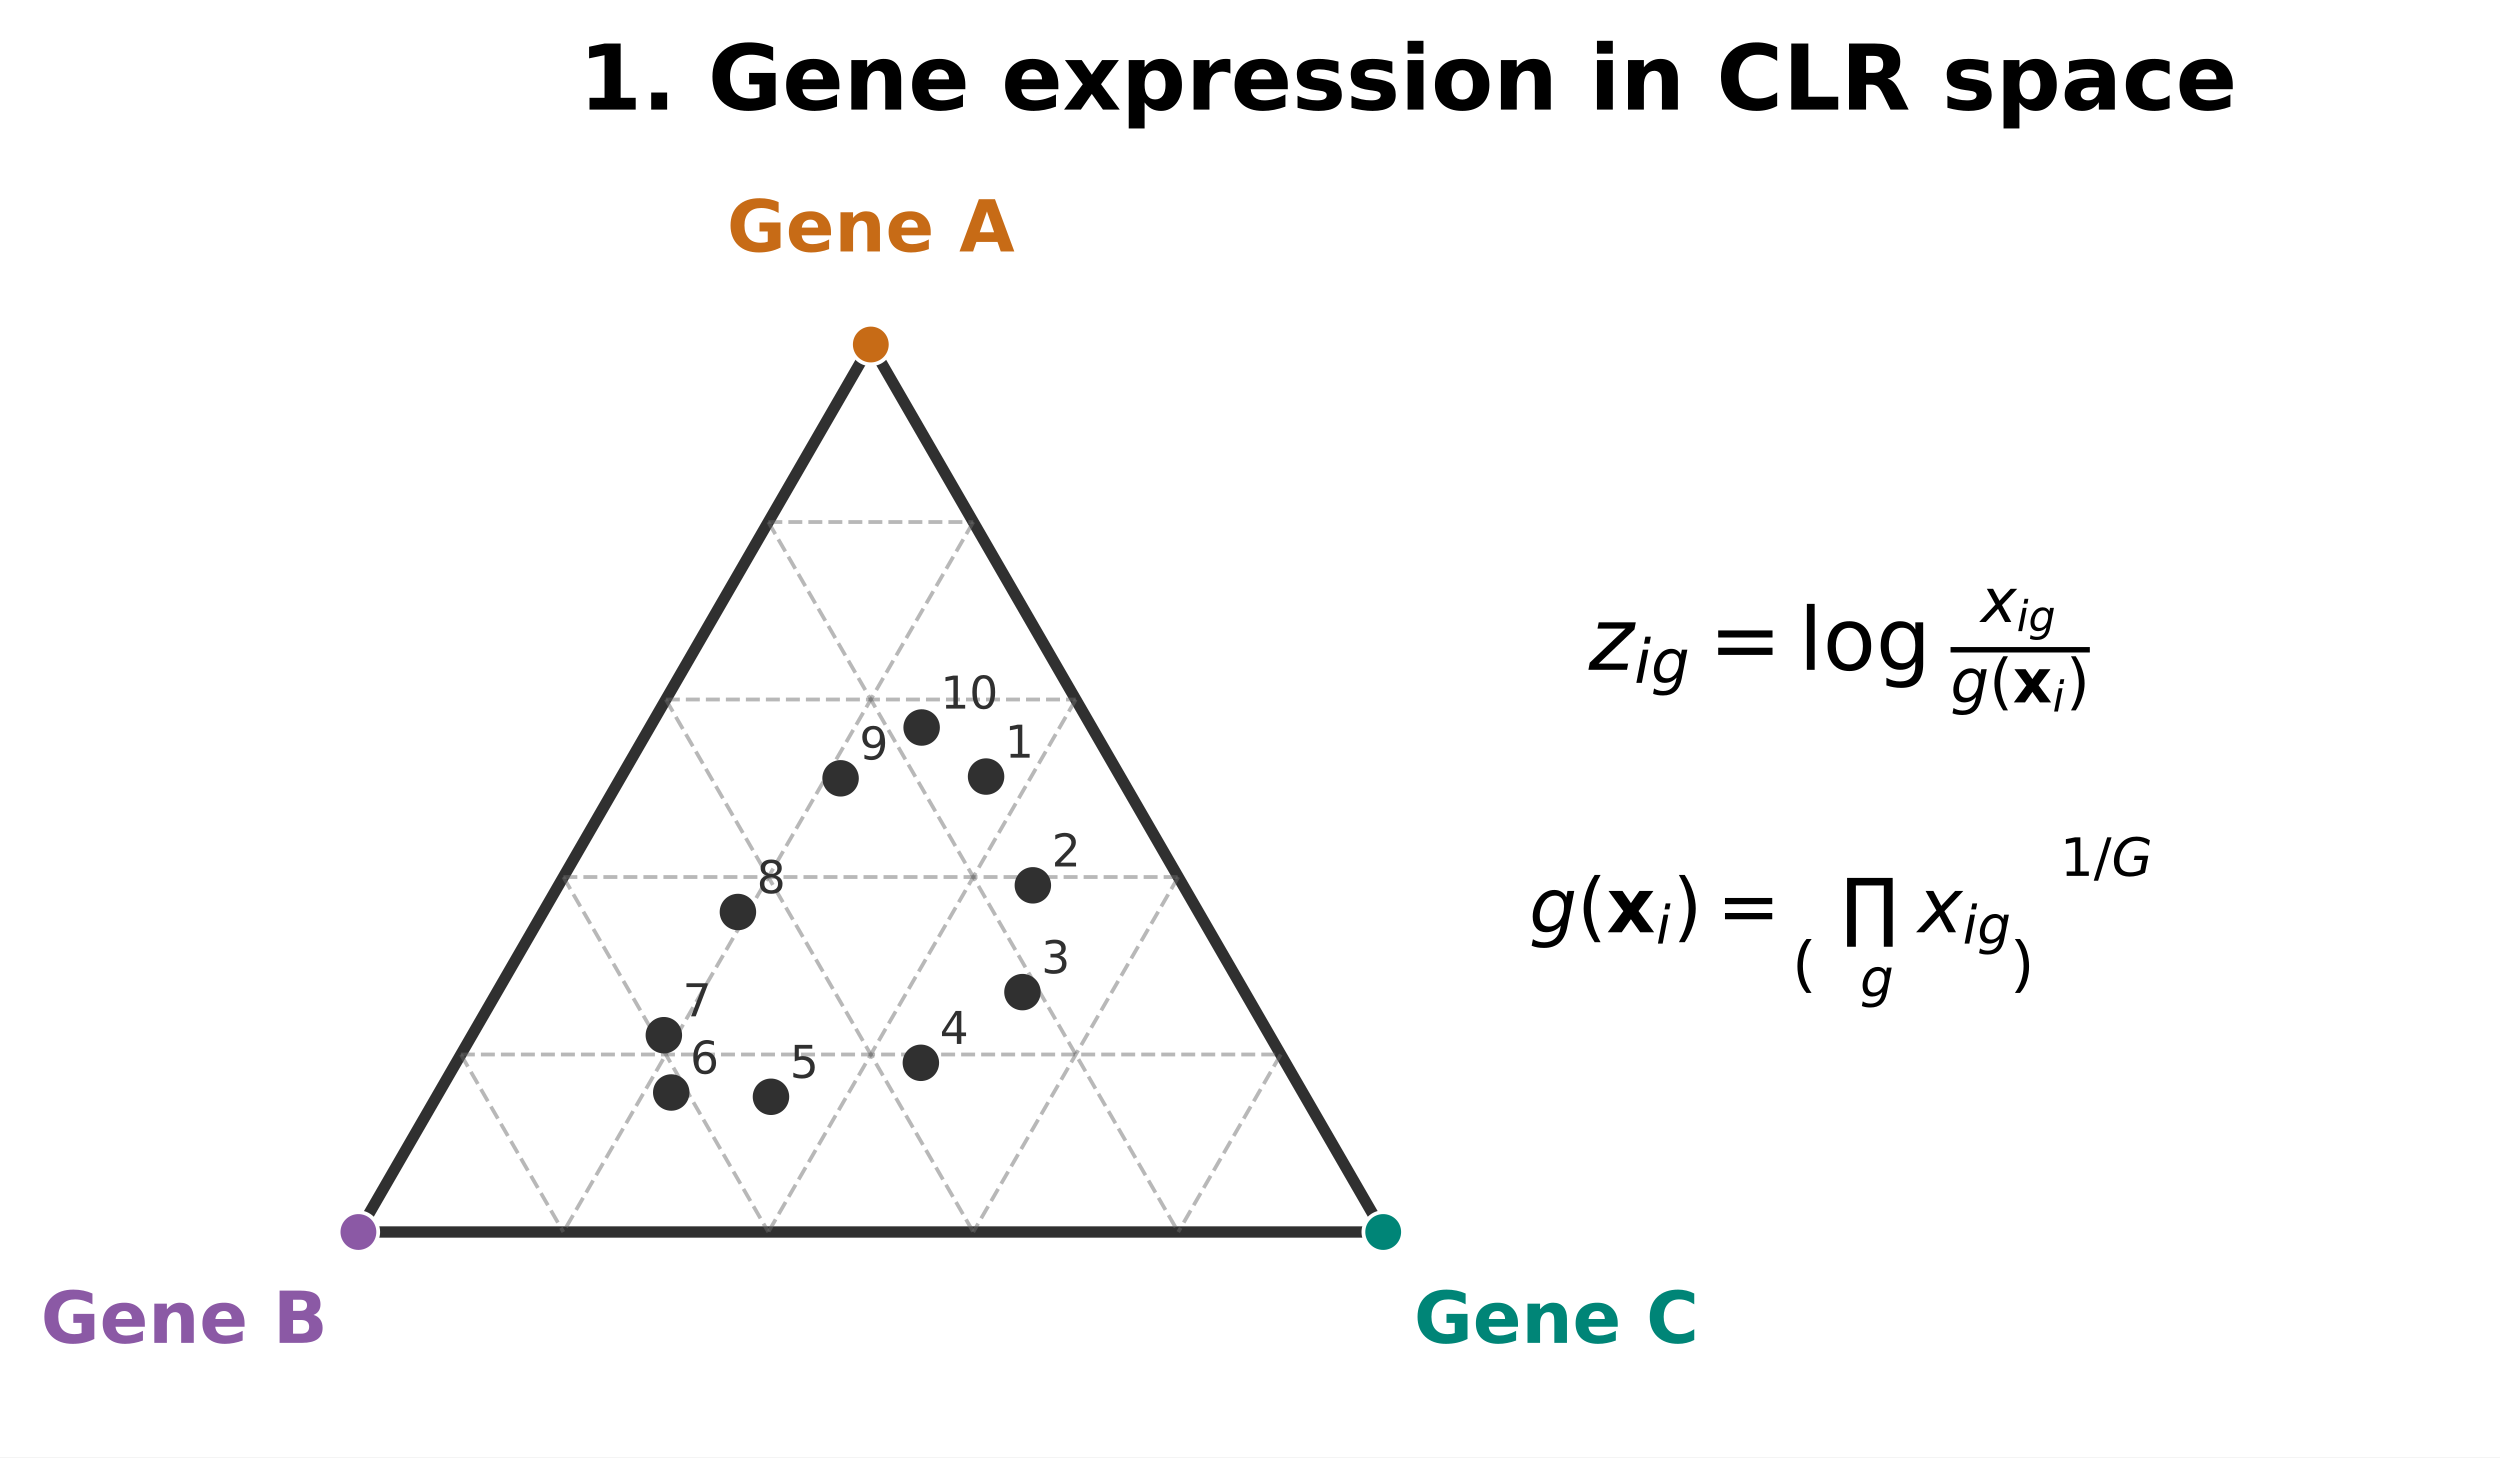
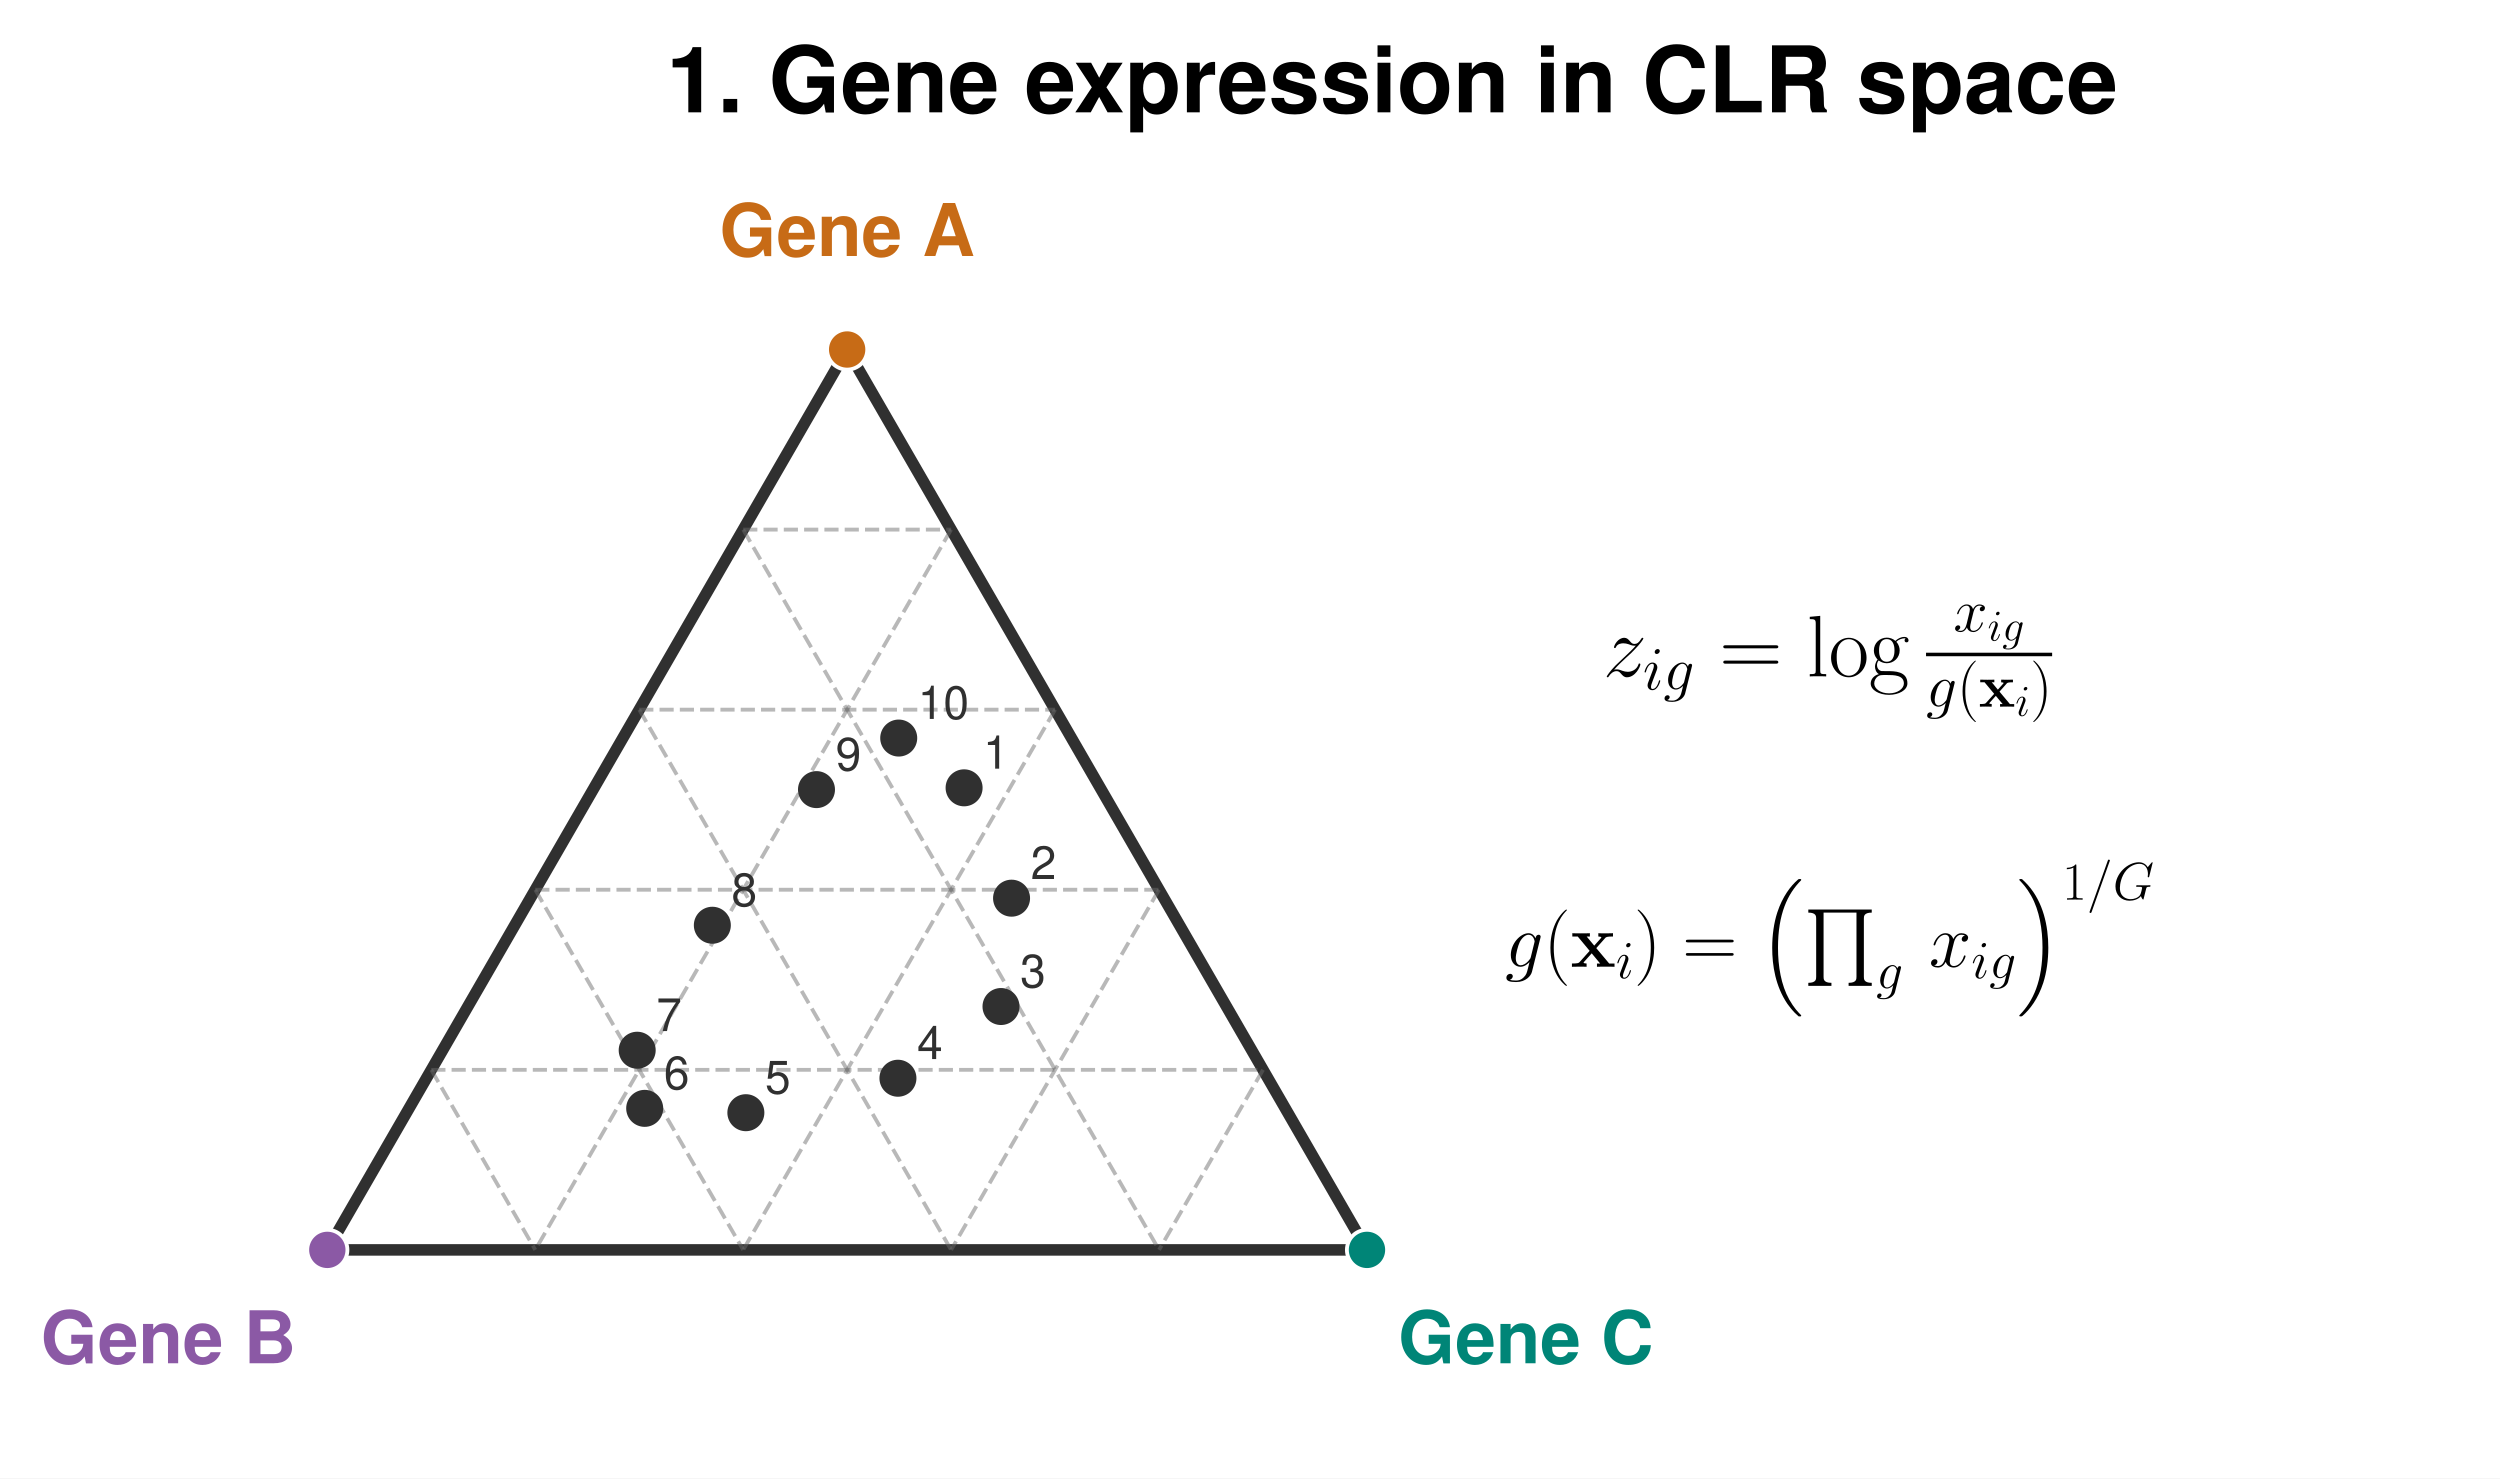
- <svg xmlns="http://www.w3.org/2000/svg" xmlns:xlink="http://www.w3.org/1999/xlink" width="662.186pt" height="385.988pt" viewBox="0 0 662.186 385.988" version="1.1">
+ <svg xmlns="http://www.w3.org/2000/svg" xmlns:xlink="http://www.w3.org/1999/xlink" width="652.71pt" height="385.986pt" viewBox="0 0 652.71 385.986" version="1.1">
  <defs>
    <style type="text/css">*{stroke-linejoin: round; stroke-linecap: butt}</style>
  </defs>
  <g id="figure_1">
    <g id="patch_1">
-       <path d="M 0 385.988  L 662.186 385.988  L 662.186 0  L 0 0  z " style="fill: #ffffff" />
+       <path d="M 0 385.986  L 652.71 385.986  L 652.71 0  L 0 0  z " style="fill: #ffffff" />
    </g>
    <g id="axes_1">
      <g id="line2d_1">
-         <path d="M 94.934 326.328  L 366.374 326.328  L 230.654 91.254  L 94.934 326.328  " clip-path="url(#p490890872d)" style="fill: none; stroke: #303030; stroke-width: 3; stroke-linecap: square" />
+         <path d="M 85.458 326.327  L 356.898 326.327  L 221.178 91.253  L 85.458 326.327  " clip-path="url(#p5ac85f05d0)" style="fill: none; stroke: #303030; stroke-width: 3; stroke-linecap: square" />
      </g>
      <g id="line2d_2">
-         <path d="M 122.078 279.314  L 339.23 279.314  " clip-path="url(#p490890872d)" style="fill: none; stroke-dasharray: 3.7,1.6; stroke-dashoffset: 0; stroke: #6b6b6b; stroke-opacity: 0.48" />
+         <path d="M 112.602 279.312  L 329.754 279.312  " clip-path="url(#p5ac85f05d0)" style="fill: none; stroke-dasharray: 3.7,1.6; stroke-dashoffset: 0; stroke: #6b6b6b; stroke-opacity: 0.48" />
      </g>
      <g id="line2d_3">
-         <path d="M 203.51 138.269  L 312.086 326.328  " clip-path="url(#p490890872d)" style="fill: none; stroke-dasharray: 3.7,1.6; stroke-dashoffset: 0; stroke: #6b6b6b; stroke-opacity: 0.48" />
+         <path d="M 194.034 138.267  L 302.61 326.327  " clip-path="url(#p5ac85f05d0)" style="fill: none; stroke-dasharray: 3.7,1.6; stroke-dashoffset: 0; stroke: #6b6b6b; stroke-opacity: 0.48" />
      </g>
      <g id="line2d_4">
-         <path d="M 257.798 138.269  L 149.222 326.328  " clip-path="url(#p490890872d)" style="fill: none; stroke-dasharray: 3.7,1.6; stroke-dashoffset: 0; stroke: #6b6b6b; stroke-opacity: 0.48" />
+         <path d="M 248.322 138.267  L 139.746 326.327  " clip-path="url(#p5ac85f05d0)" style="fill: none; stroke-dasharray: 3.7,1.6; stroke-dashoffset: 0; stroke: #6b6b6b; stroke-opacity: 0.48" />
      </g>
      <g id="line2d_5">
-         <path d="M 149.222 232.299  L 312.086 232.299  " clip-path="url(#p490890872d)" style="fill: none; stroke-dasharray: 3.7,1.6; stroke-dashoffset: 0; stroke: #6b6b6b; stroke-opacity: 0.48" />
+         <path d="M 139.746 232.297  L 302.61 232.297  " clip-path="url(#p5ac85f05d0)" style="fill: none; stroke-dasharray: 3.7,1.6; stroke-dashoffset: 0; stroke: #6b6b6b; stroke-opacity: 0.48" />
      </g>
      <g id="line2d_6">
-         <path d="M 176.366 185.284  L 257.798 326.328  " clip-path="url(#p490890872d)" style="fill: none; stroke-dasharray: 3.7,1.6; stroke-dashoffset: 0; stroke: #6b6b6b; stroke-opacity: 0.48" />
+         <path d="M 166.89 185.282  L 248.322 326.327  " clip-path="url(#p5ac85f05d0)" style="fill: none; stroke-dasharray: 3.7,1.6; stroke-dashoffset: 0; stroke: #6b6b6b; stroke-opacity: 0.48" />
      </g>
      <g id="line2d_7">
-         <path d="M 284.942 185.284  L 203.51 326.328  " clip-path="url(#p490890872d)" style="fill: none; stroke-dasharray: 3.7,1.6; stroke-dashoffset: 0; stroke: #6b6b6b; stroke-opacity: 0.48" />
+         <path d="M 275.466 185.282  L 194.034 326.327  " clip-path="url(#p5ac85f05d0)" style="fill: none; stroke-dasharray: 3.7,1.6; stroke-dashoffset: 0; stroke: #6b6b6b; stroke-opacity: 0.48" />
      </g>
      <g id="line2d_8">
-         <path d="M 176.366 185.284  L 284.942 185.284  " clip-path="url(#p490890872d)" style="fill: none; stroke-dasharray: 3.7,1.6; stroke-dashoffset: 0; stroke: #6b6b6b; stroke-opacity: 0.48" />
+         <path d="M 166.89 185.282  L 275.466 185.282  " clip-path="url(#p5ac85f05d0)" style="fill: none; stroke-dasharray: 3.7,1.6; stroke-dashoffset: 0; stroke: #6b6b6b; stroke-opacity: 0.48" />
      </g>
      <g id="line2d_9">
-         <path d="M 149.222 232.299  L 203.51 326.328  " clip-path="url(#p490890872d)" style="fill: none; stroke-dasharray: 3.7,1.6; stroke-dashoffset: 0; stroke: #6b6b6b; stroke-opacity: 0.48" />
+         <path d="M 139.746 232.297  L 194.034 326.327  " clip-path="url(#p5ac85f05d0)" style="fill: none; stroke-dasharray: 3.7,1.6; stroke-dashoffset: 0; stroke: #6b6b6b; stroke-opacity: 0.48" />
      </g>
      <g id="line2d_10">
-         <path d="M 312.086 232.299  L 257.798 326.328  " clip-path="url(#p490890872d)" style="fill: none; stroke-dasharray: 3.7,1.6; stroke-dashoffset: 0; stroke: #6b6b6b; stroke-opacity: 0.48" />
+         <path d="M 302.61 232.297  L 248.322 326.327  " clip-path="url(#p5ac85f05d0)" style="fill: none; stroke-dasharray: 3.7,1.6; stroke-dashoffset: 0; stroke: #6b6b6b; stroke-opacity: 0.48" />
      </g>
      <g id="line2d_11">
-         <path d="M 203.51 138.269  L 257.798 138.269  " clip-path="url(#p490890872d)" style="fill: none; stroke-dasharray: 3.7,1.6; stroke-dashoffset: 0; stroke: #6b6b6b; stroke-opacity: 0.48" />
+         <path d="M 194.034 138.267  L 248.322 138.267  " clip-path="url(#p5ac85f05d0)" style="fill: none; stroke-dasharray: 3.7,1.6; stroke-dashoffset: 0; stroke: #6b6b6b; stroke-opacity: 0.48" />
      </g>
      <g id="line2d_12">
-         <path d="M 122.078 279.314  L 149.222 326.328  " clip-path="url(#p490890872d)" style="fill: none; stroke-dasharray: 3.7,1.6; stroke-dashoffset: 0; stroke: #6b6b6b; stroke-opacity: 0.48" />
+         <path d="M 112.602 279.312  L 139.746 326.327  " clip-path="url(#p5ac85f05d0)" style="fill: none; stroke-dasharray: 3.7,1.6; stroke-dashoffset: 0; stroke: #6b6b6b; stroke-opacity: 0.48" />
      </g>
      <g id="line2d_13">
-         <path d="M 339.23 279.314  L 312.086 326.328  " clip-path="url(#p490890872d)" style="fill: none; stroke-dasharray: 3.7,1.6; stroke-dashoffset: 0; stroke: #6b6b6b; stroke-opacity: 0.48" />
+         <path d="M 329.754 279.312  L 302.61 326.327  " clip-path="url(#p5ac85f05d0)" style="fill: none; stroke-dasharray: 3.7,1.6; stroke-dashoffset: 0; stroke: #6b6b6b; stroke-opacity: 0.48" />
      </g>
      <g id="text_1">
-         <text style="font-weight: 700; font-size: 24px; font-family: 'DejaVu Sans'; text-anchor: middle" x="372.943" y="29.036" transform="rotate(-0 372.9431 29.03625)">1. Gene expression in CLR space</text>
+         <text style="font-weight: 700; font-size: 24px; font-family: 'Helvetica', sans-serif; text-anchor: middle" x="363.467" y="29.328" transform="rotate(-0 363.4669 29.328)">1. Gene expression in CLR space</text>
      </g>
      <g id="text_2">
-         <text style="font-size: 12px; font-family: 'DejaVu Sans'; text-anchor: start; fill: #303030" x="266.186" y="200.691" transform="rotate(-0 266.1864 200.6913)">1</text>
+         <text style="font-size: 12px; font-family: 'Helvetica', sans-serif; text-anchor: start; fill: #303030" x="256.71" y="200.689" transform="rotate(-0 256.7102 200.6895)">1</text>
      </g>
      <g id="text_3">
-         <text style="font-size: 12px; font-family: 'DejaVu Sans'; text-anchor: start; fill: #303030" x="278.577" y="229.502" transform="rotate(-0 278.5775 229.5021)">2</text>
+         <text style="font-size: 12px; font-family: 'Helvetica', sans-serif; text-anchor: start; fill: #303030" x="269.101" y="229.5" transform="rotate(-0 269.1012 229.5002)">2</text>
      </g>
      <g id="text_4">
-         <text style="font-size: 12px; font-family: 'DejaVu Sans'; text-anchor: start; fill: #303030" x="275.821" y="257.788" transform="rotate(-0 275.8213 257.788)">3</text>
+         <text style="font-size: 12px; font-family: 'Helvetica', sans-serif; text-anchor: start; fill: #303030" x="266.345" y="257.786" transform="rotate(-0 266.3451 257.7862)">3</text>
      </g>
      <g id="text_5">
-         <text style="font-size: 12px; font-family: 'DejaVu Sans'; text-anchor: start; fill: #303030" x="248.913" y="276.512" transform="rotate(-0 248.9133 276.5123)">4</text>
+         <text style="font-size: 12px; font-family: 'Helvetica', sans-serif; text-anchor: start; fill: #303030" x="239.437" y="276.51" transform="rotate(-0 239.4371 276.5105)">4</text>
      </g>
      <g id="text_6">
-         <text style="font-size: 12px; font-family: 'DejaVu Sans'; text-anchor: start; fill: #303030" x="209.21" y="285.511" transform="rotate(-0 209.21 285.5111)">5</text>
+         <text style="font-size: 12px; font-family: 'Helvetica', sans-serif; text-anchor: start; fill: #303030" x="199.734" y="285.509" transform="rotate(-0 199.7338 285.5092)">5</text>
      </g>
      <g id="text_7">
-         <text style="font-size: 12px; font-family: 'DejaVu Sans'; text-anchor: start; fill: #303030" x="182.794" y="284.377" transform="rotate(-0 182.7945 284.3772)">6</text>
+         <text style="font-size: 12px; font-family: 'Helvetica', sans-serif; text-anchor: start; fill: #303030" x="173.318" y="284.375" transform="rotate(-0 173.3182 284.3753)">6</text>
      </g>
      <g id="text_8">
-         <text style="font-size: 12px; font-family: 'DejaVu Sans'; text-anchor: start; fill: #303030" x="180.836" y="269.199" transform="rotate(-0 180.8363 269.1989)">7</text>
+         <text style="font-size: 12px; font-family: 'Helvetica', sans-serif; text-anchor: start; fill: #303030" x="171.36" y="269.197" transform="rotate(-0 171.36 269.197)">7</text>
      </g>
      <g id="text_9">
-         <text style="font-size: 12px; font-family: 'DejaVu Sans'; text-anchor: start; fill: #303030" x="200.456" y="236.569" transform="rotate(-0 200.456 236.5691)">8</text>
+         <text style="font-size: 12px; font-family: 'Helvetica', sans-serif; text-anchor: start; fill: #303030" x="190.98" y="236.567" transform="rotate(-0 190.9797 236.5672)">8</text>
      </g>
      <g id="text_10">
-         <text style="font-size: 12px; font-family: 'DejaVu Sans'; text-anchor: start; fill: #303030" x="227.647" y="201.157" transform="rotate(-0 227.6468 201.1566)">9</text>
+         <text style="font-size: 12px; font-family: 'Helvetica', sans-serif; text-anchor: start; fill: #303030" x="218.171" y="201.155" transform="rotate(-0 218.1705 201.1548)">9</text>
      </g>
      <g id="text_11">
-         <text style="font-size: 12px; font-family: 'DejaVu Sans'; text-anchor: start; fill: #303030" x="249.117" y="187.698" transform="rotate(-0 249.1173 187.6978)">10</text>
+         <text style="font-size: 12px; font-family: 'Helvetica', sans-serif; text-anchor: start; fill: #303030" x="239.641" y="187.696" transform="rotate(-0 239.6411 187.6959)">10</text>
      </g>
      <g id="text_12">
-         <text style="font-weight: 700; font-size: 19px; font-family: 'DejaVu Sans'; text-anchor: middle; fill: #c76b16" x="230.654" y="66.61" transform="rotate(-0 230.6543 66.61038)">Gene A</text>
+         <text style="font-weight: 700; font-size: 19px; font-family: 'Helvetica', sans-serif; text-anchor: middle; fill: #c76b16" x="221.178" y="66.841" transform="rotate(-0 221.178 66.84096)">Gene A</text>
      </g>
      <g id="text_13">
-         <text style="font-weight: 700; font-size: 19px; font-family: 'DejaVu Sans'; text-anchor: end; fill: #8b59a5" x="86.791" y="355.693" transform="rotate(-0 86.79109 355.6932)">Gene B</text>
+         <text style="font-weight: 700; font-size: 19px; font-family: 'Helvetica', sans-serif; text-anchor: end; fill: #8b59a5" x="77.315" y="355.924" transform="rotate(-0 77.31484 355.9238)">Gene B</text>
      </g>
      <g id="text_14">
-         <text style="font-weight: 700; font-size: 19px; font-family: 'DejaVu Sans'; text-anchor: start; fill: #008577" x="374.517" y="355.693" transform="rotate(-0 374.5175 355.6932)">Gene C</text>
+         <text style="font-weight: 700; font-size: 19px; font-family: 'Helvetica', sans-serif; text-anchor: start; fill: #008577" x="365.041" y="355.924" transform="rotate(-0 365.0412 355.9238)">Gene C</text>
      </g>
      <g id="text_15">
-         <g transform="translate(420.7923 177.9513)">
-           <text>
-             <tspan x="0" y="-0.531" style="font-style: oblique; font-size: 23px; font-family: 'DejaVu Sans'">z</tspan>
-             <tspan x="12.073" y="2.919" style="font-style: oblique; font-size: 16.1px; font-family: 'DejaVu Sans'">i</tspan>
-             <tspan x="16.546" y="2.919" style="font-style: oblique; font-size: 16.1px; font-family: 'DejaVu Sans'">g</tspan>
-             <tspan x="95.861" y="8.092" style="font-style: oblique; font-size: 16.1px; font-family: 'DejaVu Sans'">g</tspan>
-             <tspan x="103.861" y="-13.195" style="font-style: oblique; font-size: 16.1px; font-family: 'DejaVu Sans'">x</tspan>
-             <tspan x="31.875" y="-0.531" style="font-size: 23px; font-family: 'DejaVu Sans'">=</tspan>
-             <tspan x="55.628" y="-0.531" style="font-size: 23px; font-family: 'DejaVu Sans'">l</tspan>
-             <tspan x="62.018" y="-0.531" style="font-size: 23px; font-family: 'DejaVu Sans'">o</tspan>
-             <tspan x="76.09" y="-0.531" style="font-size: 23px; font-family: 'DejaVu Sans'">g</tspan>
-             <tspan x="113.389" y="-10.78" style="font-style: oblique; font-size: 11.27px; font-family: 'DejaVu Sans'">i</tspan>
-             <tspan x="116.52" y="-10.78" style="font-style: oblique; font-size: 11.27px; font-family: 'DejaVu Sans'">g</tspan>
-             <tspan x="122.901" y="10.507" style="font-style: oblique; font-size: 11.27px; font-family: 'DejaVu Sans'">i</tspan>
-             <tspan x="106.081" y="8.092" style="font-size: 16.1px; font-family: 'DejaVu Sans'">(</tspan>
-             <tspan x="126.472" y="8.092" style="font-size: 16.1px; font-family: 'DejaVu Sans'">)</tspan>
-             <tspan x="112.362" y="8.092" style="font-weight: 700; font-size: 16.1px; font-family: 'DejaVu Sans'">x</tspan>
-           </text>
-           <rect x="95.861" y="-6.563" width="36.892" height="1.438" />
+         <g transform="translate(418.5107 176.6001) scale(0.23 -0.23)">
+           <defs>
+             <path id="CMMI12-7b" d="M 812 486  C 1088 809 1312 1015 1632 1313  C 2016 1657 2182 1822 2272 1922  C 2720 2371 2944 2713 2944 2764  C 2944 2816 2892 2816 2880 2816  C 2835 2816 2822 2790 2790 2745  C 2630 2470 2476 2368 2310 2368  C 2176 2368 2105 2403 1984 2547  C 1849 2707 1740 2816 1555 2816  C 1088 2816 806 2265 806 2127  C 806 2107 812 2067 870 2067  C 921 2067 928 2094 947 2140  C 1056 2387 1363 2415 1484 2415  C 1619 2415 1747 2387 1881 2342  C 2124 2239 2227 2239 2291 2239  C 2336 2239 2361 2239 2393 2246  C 2182 1988 1836 1670 1548 1399  L 902 783  C 512 380 275 32 275 -13  C 275 -52 307 -64 345 -64  C 384 -64 390 -58 435 19  C 537 179 742 384 979 384  C 1113 384 1177 356 1305 211  C 1427 70 1536 -64 1740 -64  C 2368 -64 2726 723 2726 876  C 2726 902 2720 942 2656 942  C 2604 942 2598 915 2579 849  C 2438 460 2060 336 1811 336  C 1676 336 1548 364 1414 409  C 1158 512 1088 512 1004 512  C 940 512 870 512 812 486  z " transform="scale(0.015625)" />
+             <path id="CMMI12-6a" d="M 1811 913  C 1811 945 1785 970 1747 970  C 1689 970 1683 951 1651 842  C 1484 261 1222 64 1011 64  C 934 64 844 83 844 274  C 844 447 921 638 992 830  L 1440 2017  C 1459 2068 1504 2183 1504 2305  C 1504 2573 1312 2816 998 2816  C 409 2816 172 1890 172 1838  C 172 1813 198 1781 243 1781  C 300 1781 307 1807 332 1896  C 486 2432 729 2687 979 2687  C 1036 2687 1145 2681 1145 2477  C 1145 2311 1062 2100 1011 1960  L 563 772  C 524 670 486 568 486 453  C 486 166 684 -64 992 -64  C 1580 -64 1811 868 1811 913  z M 1760 4012  C 1760 4108 1683 4224 1542 4224  C 1395 4224 1228 4083 1228 3916  C 1228 3756 1363 3705 1440 3705  C 1612 3705 1760 3871 1760 4012  z " transform="scale(0.015625)" />
+             <path id="CMMI12-68" d="M 2163 811  C 2137 708 2124 683 2041 587  C 1779 249 1510 128 1312 128  C 1100 128 902 293 902 734  C 902 1072 1094 1787 1235 2075  C 1420 2432 1708 2687 1977 2687  C 2400 2687 2483 2164 2483 2126  L 2464 2036  L 2163 811  z M 2560 2394  C 2476 2579 2297 2816 1977 2816  C 1280 2816 486 1941 486 989  C 486 325 889 0 1299 0  C 1638 0 1939 268 2054 396  L 1913 -176  C 1824 -520 1785 -677 1555 -896  C 1292 -1152 1049 -1152 908 -1152  C 716 -1152 556 -1140 396 -1090  C 601 -1034 652 -858 652 -789  C 652 -689 576 -589 435 -589  C 281 -589 115 -714 115 -921  C 115 -1178 377 -1280 921 -1280  C 1747 -1280 2176 -758 2259 -420  L 2969 2426  C 2988 2502 2988 2515 2988 2528  C 2988 2617 2918 2688 2822 2688  C 2668 2688 2579 2560 2560 2388  L 2560 2394  z " transform="scale(0.015625)" />
+             <path id="CMR17-3f" d="M 4115 2048  C 4211 2048 4307 2048 4307 2156  C 4307 2272 4198 2272 4089 2272  L 512 2272  C 403 2272 294 2272 294 2156  C 294 2048 390 2048 486 2048  L 4115 2048  z M 4089 927  C 4198 927 4307 927 4307 1043  C 4307 1152 4211 1152 4115 1152  L 486 1152  C 390 1152 294 1152 294 1043  C 294 927 403 927 512 927  L 4089 927  z " transform="scale(0.015625)" />
+             <path id="CMR17-6e" d="M 979 4416  L 217 4345  L 217 4179  C 595 4179 652 4141 652 3835  L 652 439  C 652 198 627 166 217 166  L 217 0  C 371 12 652 12 812 12  C 979 12 1260 12 1414 0  L 1414 166  C 1004 166 979 191 979 439  L 979 4416  z " transform="scale(0.015625)" />
+             <path id="CMR17-71" d="M 2758 1356  C 2758 2176 2163 2816 1465 2816  C 768 2816 172 2176 172 1356  C 172 550 768 -64 1465 -64  C 2163 -64 2758 550 2758 1356  z M 1465 51  C 1164 51 908 230 761 480  C 601 768 582 1126 582 1408  C 582 1676 595 2009 761 2297  C 889 2508 1139 2713 1465 2713  C 1753 2713 1996 2553 2150 2329  C 2348 2028 2348 1606 2348 1408  C 2348 1158 2336 774 2163 467  C 1984 172 1708 51 1465 51  z " transform="scale(0.015625)" />
+             <path id="CMR17-69" d="M 710 1165  C 832 1068 1043 960 1299 960  C 1804 960 2240 1359 2240 1895  C 2240 2063 2188 2321 1996 2521  C 2176 2713 2438 2777 2585 2777  C 2611 2777 2649 2777 2681 2758  C 2656 2751 2598 2726 2598 2623  C 2598 2540 2656 2483 2739 2483  C 2835 2483 2886 2547 2886 2630  C 2886 2751 2790 2880 2585 2880  C 2329 2880 2105 2758 1926 2591  C 1734 2764 1504 2828 1299 2828  C 793 2828 358 2431 358 1895  C 358 1527 569 1294 633 1230  C 441 1004 441 742 441 710  C 441 544 505 300 723 166  C 390 82 128 -184 128 -517  C 128 -996 736 -1344 1465 -1344  C 2169 -1344 2803 -1009 2803 -510  C 2803 384 1856 384 1363 384  C 1216 384 953 384 921 390  C 723 422 588 601 588 825  C 588 883 588 1024 710 1165  z M 1299 1068  C 736 1068 736 1766 736 1895  C 736 2024 736 2719 1299 2719  C 1862 2719 1862 2024 1862 1895  C 1862 1766 1862 1068 1299 1068  z M 1465 -1236  C 825 -1236 384 -883 384 -517  C 384 -311 492 -118 633 -11  C 793 102 857 102 1292 102  C 1817 102 2547 102 2547 -517  C 2547 -883 2105 -1236 1465 -1236  z " transform="scale(0.015625)" />
+             <path id="CMMI12-79" d="M 3033 2624  C 2828 2585 2752 2431 2752 2310  C 2752 2156 2873 2105 2963 2105  C 3155 2105 3289 2271 3289 2444  C 3289 2694 2982 2816 2713 2816  C 2323 2816 2105 2451 2048 2329  C 1900 2790 1504 2816 1388 2816  C 736 2816 390 1993 390 1849  C 390 1823 416 1790 460 1790  C 512 1790 524 1829 537 1855  C 755 2572 1184 2687 1369 2687  C 1657 2687 1715 2438 1715 2284  C 1715 2143 1676 1993 1600 1678  L 1382 778  C 1286 390 1100 64 761 64  C 729 64 569 64 435 126  C 665 166 716 358 716 435  C 716 563 620 640 499 640  C 345 640 179 505 179 300  C 179 57 480 -64 755 -64  C 1062 -64 1280 153 1414 415  C 1516 64 1836 -64 2073 -64  C 2726 -64 3072 751 3072 896  C 3072 929 3046 955 3008 955  C 2950 955 2944 922 2924 870  C 2752 300 2380 64 2092 64  C 1868 64 1747 204 1747 467  C 1747 607 1772 712 1875 1146  L 2099 2039  C 2195 2425 2412 2687 2707 2687  C 2720 2687 2899 2687 3033 2624  z " transform="scale(0.015625)" />
+             <path id="CMR17-29" d="M 1958 -1562  C 1958 -1556 1958 -1543 1939 -1524  C 1644 -1223 857 -403 857 1596  C 857 3595 1632 4408 1945 4729  C 1945 4735 1958 4748 1958 4767  C 1958 4787 1939 4800 1913 4800  C 1843 4800 1299 4325 985 3620  C 665 2909 576 2218 576 1603  C 576 1141 620 360 1004 -467  C 1312 -1133 1836 -1600 1913 -1600  C 1945 -1600 1958 -1588 1958 -1562  z " transform="scale(0.015625)" />
+             <path id="CMBX12-7a" d="M 2156 1566  L 2899 2407  C 2969 2490 3027 2540 3558 2540  L 3558 2816  C 3200 2803 3187 2803 2969 2803  C 2784 2803 2508 2803 2329 2816  L 2329 2540  C 2451 2540 2585 2509 2585 2464  C 2585 2452 2553 2407 2540 2395  L 1984 1774  L 1350 2540  L 1619 2540  L 1619 2816  C 1472 2803 1036 2803 864 2803  C 672 2803 326 2803 147 2816  L 147 2540  L 601 2540  L 1600 1338  L 768 408  C 691 319 646 275 115 275  L 115 0  C 499 12 512 12 710 12  C 896 12 1164 12 1344 0  L 1344 275  C 1222 275 1088 306 1088 351  C 1088 357 1088 363 1132 414  L 1772 1129  L 2483 275  L 2214 275  L 2214 0  C 2368 12 2796 12 2976 12  C 3168 12 3507 12 3686 0  L 3686 275  L 3238 275  L 2156 1566  z " transform="scale(0.015625)" />
+             <path id="CMR17-2a" d="M 1683 1596  C 1683 2057 1638 2839 1254 3665  C 947 4332 422 4800 345 4800  C 326 4800 300 4793 300 4761  C 300 4748 307 4742 313 4729  C 620 4408 1401 3595 1401 1603  C 1401 -396 627 -1210 313 -1530  C 307 -1543 300 -1549 300 -1562  C 300 -1594 326 -1600 345 -1600  C 416 -1600 960 -1127 1273 -422  C 1593 289 1683 981 1683 1596  z " transform="scale(0.015625)" />
+           </defs>
+           <use xlink:href="#CMMI12-7b" transform="scale(0.996264)" />
+           <use xlink:href="#CMMI12-6a" transform="translate(45.31575 -14.94392) scale(0.697382)" />
+           <use xlink:href="#CMMI12-68" transform="translate(68.61066 -14.94392) scale(0.697382)" />
+           <use xlink:href="#CMR17-3f" transform="translate(131.9825 0) scale(0.996264)" />
+           <use xlink:href="#CMR17-6e" transform="translate(231.3713 0) scale(0.996264)" />
+           <use xlink:href="#CMR17-71" transform="translate(256.2423 0) scale(0.996264)" />
+           <use xlink:href="#CMR17-69" transform="translate(301.9328 0) scale(0.996264)" />
+           <use xlink:href="#CMMI12-79" transform="translate(397.751 51.03059) scale(0.697382)" />
+           <use xlink:href="#CMMI12-6a" transform="translate(436.5546 40.56989) scale(0.498132)" />
+           <use xlink:href="#CMMI12-68" transform="translate(453.1939 40.56989) scale(0.498132)" />
+           <use xlink:href="#CMMI12-68" transform="translate(366.7244 -34.35525) scale(0.697382)" />
+           <use xlink:href="#CMR17-29" transform="translate(401.9241 -34.35525) scale(0.697382)" />
+           <use xlink:href="#CMBX12-7a" transform="translate(426.6205 -34.35525) scale(0.697382)" />
+           <use xlink:href="#CMMI12-6a" transform="translate(468.0275 -44.81595) scale(0.498132)" />
+           <use xlink:href="#CMR17-2a" transform="translate(485.1649 -34.35525) scale(0.697382)" />
+           <path d="M 366.724 22.914  L 509.861 22.914  L 509.861 26.899  L 366.724 26.899  L 366.724 22.914  z " />
        </g>
      </g>
      <g id="text_16">
-         <g transform="translate(405.0523 247.5964)">
-           <text>
-             <tspan x="0" y="-0.67" style="font-style: oblique; font-size: 20px; font-family: 'DejaVu Sans'">g</tspan>
-             <tspan x="102.986" y="-0.67" style="font-style: oblique; font-size: 20px; font-family: 'DejaVu Sans'">x</tspan>
-             <tspan x="12.695" y="-0.67" style="font-size: 20px; font-family: 'DejaVu Sans'">(</tspan>
-             <tspan x="38.026" y="-0.67" style="font-size: 20px; font-family: 'DejaVu Sans'">)</tspan>
-             <tspan x="49.726" y="-0.67" style="font-size: 20px; font-family: 'DejaVu Sans'">=</tspan>
-             <tspan x="20.498" y="-0.67" style="font-weight: 700; font-size: 20px; font-family: 'DejaVu Sans'">x</tspan>
-             <tspan x="33.59" y="2.33" style="font-style: oblique; font-size: 14px; font-family: 'DejaVu Sans'">i</tspan>
-             <tspan x="87.661" y="16.36" style="font-style: oblique; font-size: 14px; font-family: 'DejaVu Sans'">g</tspan>
-             <tspan x="114.822" y="2.33" style="font-style: oblique; font-size: 14px; font-family: 'DejaVu Sans'">i</tspan>
-             <tspan x="118.712" y="2.33" style="font-style: oblique; font-size: 14px; font-family: 'DejaVu Sans'">g</tspan>
-             <tspan x="154.242" y="-15.609" style="font-style: oblique; font-size: 14px; font-family: 'DejaVu Sans'">G</tspan>
-             <tspan x="70.38" y="12.816" style="font-size: 16.379px; font-family: 'STIXSizeThreeSym'">(</tspan>
-             <tspan x="128.146" y="12.816" style="font-size: 16.379px; font-family: 'STIXSizeThreeSym'">)</tspan>
-             <tspan x="82.661" y="-0.67" style="font-size: 20px; font-family: 'DejaVu Sans Display'">∏</tspan>
-             <tspan x="140.618" y="-15.609" style="font-size: 14px; font-family: 'DejaVu Sans'">1</tspan>
-             <tspan x="149.526" y="-15.609" style="font-size: 14px; font-family: 'DejaVu Sans'">/</tspan>
-           </text>
+         <g transform="translate(392.9357 252.4136) scale(0.2 -0.2)">
+           <defs>
+             <path id="CMEX10-11" d="M 3296 -11194  C 3309 -11200 3366 -11264 3373 -11264  L 3513 -11264  C 3533 -11264 3584 -11258 3584 -11200  C 3584 -11175 3571 -11162 3558 -11143  C 3328 -10912 2982 -10560 2585 -9856  C 1894 -8626 1638 -7045 1638 -5508  C 1638 -2665 2444 -994 3565 140  C 3584 160 3584 179 3584 192  C 3584 256 3539 256 3462 256  C 3379 256 3366 256 3309 204  C 2700 -321 2016 -1211 1574 -2562  C 1299 -3408 1152 -4439 1152 -5502  C 1152 -7019 1427 -8735 2432 -10221  C 2604 -10471 2841 -10733 2841 -10739  C 2905 -10816 2995 -10919 3046 -10964  L 3296 -11194  z " transform="scale(0.015625)" />
+             <path id="CMEX10-52" d="M 2297 -6401  L 2297 -6144  C 1638 -6144 1638 -5831 1638 -5639  L 1638 -257  L 4397 -257  L 4397 -5639  C 4397 -5831 4397 -6144 3737 -6144  L 3737 -6401  L 5677 -6401  L 5677 -6144  C 5017 -6144 5017 -5831 5017 -5639  L 5017 -762  C 5017 -570 5017 -257 5677 -257  L 5677 0  L 358 0  L 358 -257  C 1017 -257 1017 -570 1017 -762  L 1017 -5639  C 1017 -5831 1017 -6144 358 -6144  L 358 -6401  L 2297 -6401  z " transform="scale(0.015625)" />
+             <path id="CMEX10-12" d="M 2662 -5502  C 2662 -3664 2233 -1711 972 -270  C 883 -168 646 82 492 217  C 448 256 435 256 352 256  C 288 256 230 256 230 192  C 230 166 256 140 268 128  C 486 -97 832 -449 1228 -1154  C 1920 -2383 2176 -3965 2176 -5502  C 2176 -8281 1408 -9977 256 -11149  C 243 -11162 230 -11181 230 -11200  C 230 -11264 288 -11264 352 -11264  C 435 -11264 448 -11264 505 -11213  C 1113 -10688 1798 -9798 2240 -8447  C 2521 -7570 2662 -6533 2662 -5502  z " transform="scale(0.015625)" />
+             <path id="CMR17-33" d="M 1702 4083  C 1702 4217 1696 4224 1606 4224  C 1356 3927 979 3833 620 3820  C 601 3820 569 3820 563 3808  C 556 3795 556 3782 556 3648  C 755 3648 1088 3686 1344 3839  L 1344 467  C 1344 243 1331 166 780 166  L 588 166  L 588 0  C 896 6 1216 12 1523 12  C 1830 12 2150 6 2457 0  L 2457 166  L 2265 166  C 1715 166 1702 236 1702 467  L 1702 4083  z " transform="scale(0.015625)" />
+             <path id="CMMI12-3e" d="M 2745 4563  C 2745 4569 2784 4665 2784 4678  C 2784 4755 2720 4800 2668 4800  C 2636 4800 2579 4800 2528 4659  L 384 -1364  C 384 -1370 345 -1466 345 -1479  C 345 -1556 409 -1600 460 -1600  C 499 -1600 556 -1594 601 -1460  L 2745 4563  z " transform="scale(0.015625)" />
+             <path id="CMMI12-48" d="M 4774 4422  C 4774 4480 4729 4480 4717 4480  C 4704 4480 4678 4480 4627 4415  L 4185 3887  C 4153 3938 4025 4161 3776 4307  C 3501 4480 3225 4480 3129 4480  C 1760 4480 320 3093 320 1593  C 320 546 1049 -128 2009 -128  C 2470 -128 3052 25 3373 425  C 3443 184 3584 12 3629 12  C 3661 12 3667 32 3673 32  C 3680 44 3731 266 3763 381  L 3865 787  C 3917 996 3942 1085 3987 1275  C 4051 1516 4064 1535 4416 1542  C 4441 1542 4518 1542 4518 1663  C 4518 1728 4454 1728 4435 1728  C 4326 1728 4205 1715 4089 1715  L 3744 1715  C 3475 1715 3193 1728 2931 1728  C 2873 1728 2796 1728 2796 1612  C 2796 1548 2848 1548 2848 1542  L 3008 1542  C 3513 1542 3513 1491 3513 1396  C 3513 1390 3392 749 3270 558  C 3027 203 2521 57 2144 57  C 1651 57 851 311 851 1409  C 851 1835 1004 2807 1625 3525  C 2028 3983 2624 4294 3187 4294  C 3942 4294 4211 3652 4211 3068  C 4211 2966 4185 2826 4185 2738  C 4185 2680 4249 2680 4269 2680  C 4339 2680 4345 2687 4371 2801  L 4774 4422  z " transform="scale(0.015625)" />
+           </defs>
+           <use xlink:href="#CMMI12-68" transform="scale(0.996264)" />
+           <use xlink:href="#CMR17-29" transform="translate(50.28549 0) scale(0.996264)" />
+           <use xlink:href="#CMBX12-7a" transform="translate(85.56626 0) scale(0.996264)" />
+           <use xlink:href="#CMMI12-6a" transform="translate(144.7194 -14.94392) scale(0.697382)" />
+           <use xlink:href="#CMR17-2a" transform="translate(168.5125 0) scale(0.996264)" />
+           <use xlink:href="#CMR17-3f" transform="translate(231.4672 0) scale(0.996264)" />
+           <use xlink:href="#CMEX10-11" transform="translate(330.856 110.5863) scale(0.996264)" />
+           <use xlink:href="#CMEX10-52" transform="translate(390.3553 74.72045) scale(0.996264)" />
+           <use xlink:href="#CMMI12-68" transform="translate(484.4472 -28.39418) scale(0.697382)" />
+           <use xlink:href="#CMMI12-79" transform="translate(553.3539 0) scale(0.996264)" />
+           <use xlink:href="#CMMI12-6a" transform="translate(608.7879 -14.94392) scale(0.697382)" />
+           <use xlink:href="#CMMI12-68" transform="translate(632.0828 -14.94392) scale(0.697382)" />
+           <use xlink:href="#CMEX10-12" transform="translate(667.7806 110.5863) scale(0.996264)" />
+           <use xlink:href="#CMR17-33" transform="translate(727.2799 87.64477) scale(0.697382)" />
+           <use xlink:href="#CMMI12-3e" transform="translate(759.2631 87.64477) scale(0.697382)" />
+           <use xlink:href="#CMMI12-48" transform="translate(793.4054 87.64477) scale(0.697382)" />
        </g>
      </g>
      <g id="PathCollection_1">
        <defs>
-           <path id="me907f2489e" d="M 0 4.33  C 1.148 4.33 2.25 3.874 3.062 3.062  C 3.874 2.25 4.33 1.148 4.33 0  C 4.33 -1.148 3.874 -2.25 3.062 -3.062  C 2.25 -3.874 1.148 -4.33 0 -4.33  C -1.148 -4.33 -2.25 -3.874 -3.062 -3.062  C -3.874 -2.25 -4.33 -1.148 -4.33 0  C -4.33 1.148 -3.874 2.25 -3.062 3.062  C -2.25 3.874 -1.148 4.33 0 4.33  z " style="stroke: #303030" />
+           <path id="m69744c147b" d="M 0 4.33  C 1.148 4.33 2.25 3.874 3.062 3.062  C 3.874 2.25 4.33 1.148 4.33 0  C 4.33 -1.148 3.874 -2.25 3.062 -3.062  C 2.25 -3.874 1.148 -4.33 0 -4.33  C -1.148 -4.33 -2.25 -3.874 -3.062 -3.062  C -3.874 -2.25 -4.33 -1.148 -4.33 0  C -4.33 1.148 -3.874 2.25 -3.062 3.062  C -2.25 3.874 -1.148 4.33 0 4.33  z " style="stroke: #303030" />
        </defs>
-         <g clip-path="url(#p490890872d)">
-           <use xlink:href="#me907f2489e" x="261.186" y="205.691" style="fill: #303030; stroke: #303030" />
+         <g clip-path="url(#p5ac85f05d0)">
+           <use xlink:href="#m69744c147b" x="251.71" y="205.689" style="fill: #303030; stroke: #303030" />
        </g>
      </g>
      <g id="PathCollection_2">
-         <g clip-path="url(#p490890872d)">
-           <use xlink:href="#me907f2489e" x="273.577" y="234.502" style="fill: #303030; stroke: #303030" />
+         <g clip-path="url(#p5ac85f05d0)">
+           <use xlink:href="#m69744c147b" x="264.101" y="234.5" style="fill: #303030; stroke: #303030" />
        </g>
      </g>
      <g id="PathCollection_3">
-         <g clip-path="url(#p490890872d)">
-           <use xlink:href="#me907f2489e" x="270.821" y="262.788" style="fill: #303030; stroke: #303030" />
+         <g clip-path="url(#p5ac85f05d0)">
+           <use xlink:href="#m69744c147b" x="261.345" y="262.786" style="fill: #303030; stroke: #303030" />
        </g>
      </g>
      <g id="PathCollection_4">
-         <g clip-path="url(#p490890872d)">
-           <use xlink:href="#me907f2489e" x="243.913" y="281.512" style="fill: #303030; stroke: #303030" />
+         <g clip-path="url(#p5ac85f05d0)">
+           <use xlink:href="#m69744c147b" x="234.437" y="281.51" style="fill: #303030; stroke: #303030" />
        </g>
      </g>
      <g id="PathCollection_5">
-         <g clip-path="url(#p490890872d)">
-           <use xlink:href="#me907f2489e" x="204.21" y="290.511" style="fill: #303030; stroke: #303030" />
+         <g clip-path="url(#p5ac85f05d0)">
+           <use xlink:href="#m69744c147b" x="194.734" y="290.509" style="fill: #303030; stroke: #303030" />
        </g>
      </g>
      <g id="PathCollection_6">
-         <g clip-path="url(#p490890872d)">
-           <use xlink:href="#me907f2489e" x="177.794" y="289.377" style="fill: #303030; stroke: #303030" />
+         <g clip-path="url(#p5ac85f05d0)">
+           <use xlink:href="#m69744c147b" x="168.318" y="289.375" style="fill: #303030; stroke: #303030" />
        </g>
      </g>
      <g id="PathCollection_7">
-         <g clip-path="url(#p490890872d)">
-           <use xlink:href="#me907f2489e" x="175.836" y="274.199" style="fill: #303030; stroke: #303030" />
+         <g clip-path="url(#p5ac85f05d0)">
+           <use xlink:href="#m69744c147b" x="166.36" y="274.197" style="fill: #303030; stroke: #303030" />
        </g>
      </g>
      <g id="PathCollection_8">
-         <g clip-path="url(#p490890872d)">
-           <use xlink:href="#me907f2489e" x="195.456" y="241.569" style="fill: #303030; stroke: #303030" />
+         <g clip-path="url(#p5ac85f05d0)">
+           <use xlink:href="#m69744c147b" x="185.98" y="241.567" style="fill: #303030; stroke: #303030" />
        </g>
      </g>
      <g id="PathCollection_9">
-         <g clip-path="url(#p490890872d)">
-           <use xlink:href="#me907f2489e" x="222.647" y="206.157" style="fill: #303030; stroke: #303030" />
+         <g clip-path="url(#p5ac85f05d0)">
+           <use xlink:href="#m69744c147b" x="213.171" y="206.155" style="fill: #303030; stroke: #303030" />
        </g>
      </g>
      <g id="PathCollection_10">
-         <g clip-path="url(#p490890872d)">
-           <use xlink:href="#me907f2489e" x="244.117" y="192.698" style="fill: #303030; stroke: #303030" />
+         <g clip-path="url(#p5ac85f05d0)">
+           <use xlink:href="#m69744c147b" x="234.641" y="192.696" style="fill: #303030; stroke: #303030" />
        </g>
      </g>
      <g id="PathCollection_11">
        <defs>
-           <path id="C0_0_9a8c4cc285" d="M 0 5.244  C 1.391 5.244 2.725 4.691 3.708 3.708  C 4.691 2.725 5.244 1.391 5.244 -0  C 5.244 -1.391 4.691 -2.725 3.708 -3.708  C 2.725 -4.691 1.391 -5.244 0 -5.244  C -1.391 -5.244 -2.725 -4.691 -3.708 -3.708  C -4.691 -2.725 -5.244 -1.391 -5.244 0  C -5.244 1.391 -4.691 2.725 -3.708 3.708  C -2.725 4.691 -1.391 5.244 0 5.244  z " />
+           <path id="C0_0_8480ed9ec6" d="M 0 5.244  C 1.391 5.244 2.725 4.691 3.708 3.708  C 4.691 2.725 5.244 1.391 5.244 -0  C 5.244 -1.391 4.691 -2.725 3.708 -3.708  C 2.725 -4.691 1.391 -5.244 0 -5.244  C -1.391 -5.244 -2.725 -4.691 -3.708 -3.708  C -4.691 -2.725 -5.244 -1.391 -5.244 0  C -5.244 1.391 -4.691 2.725 -3.708 3.708  C -2.725 4.691 -1.391 5.244 0 5.244  z " />
        </defs>
-         <g clip-path="url(#p490890872d)">
-           <use xlink:href="#C0_0_9a8c4cc285" x="230.654" y="91.254" style="fill: #c76b16; stroke: #ffffff" />
-         </g>
-         <g clip-path="url(#p490890872d)">
-           <use xlink:href="#C0_0_9a8c4cc285" x="94.934" y="326.328" style="fill: #8b59a5; stroke: #ffffff" />
-         </g>
-         <g clip-path="url(#p490890872d)">
-           <use xlink:href="#C0_0_9a8c4cc285" x="366.374" y="326.328" style="fill: #008577; stroke: #ffffff" />
+         <g clip-path="url(#p5ac85f05d0)">
+           <use xlink:href="#C0_0_8480ed9ec6" x="221.178" y="91.253" style="fill: #c76b16; stroke: #ffffff" />
+         </g>
+         <g clip-path="url(#p5ac85f05d0)">
+           <use xlink:href="#C0_0_8480ed9ec6" x="85.458" y="326.327" style="fill: #8b59a5; stroke: #ffffff" />
+         </g>
+         <g clip-path="url(#p5ac85f05d0)">
+           <use xlink:href="#C0_0_8480ed9ec6" x="356.898" y="326.327" style="fill: #008577; stroke: #ffffff" />
        </g>
      </g>
    </g>
  </g>
  <defs>
-     <clipPath id="p490890872d">
-       <rect x="46.075" y="49.46" width="605.311" height="325.728" />
+     <clipPath id="p5ac85f05d0">
+       <rect x="36.599" y="49.458" width="605.311" height="325.728" />
    </clipPath>
  </defs>
</svg>
